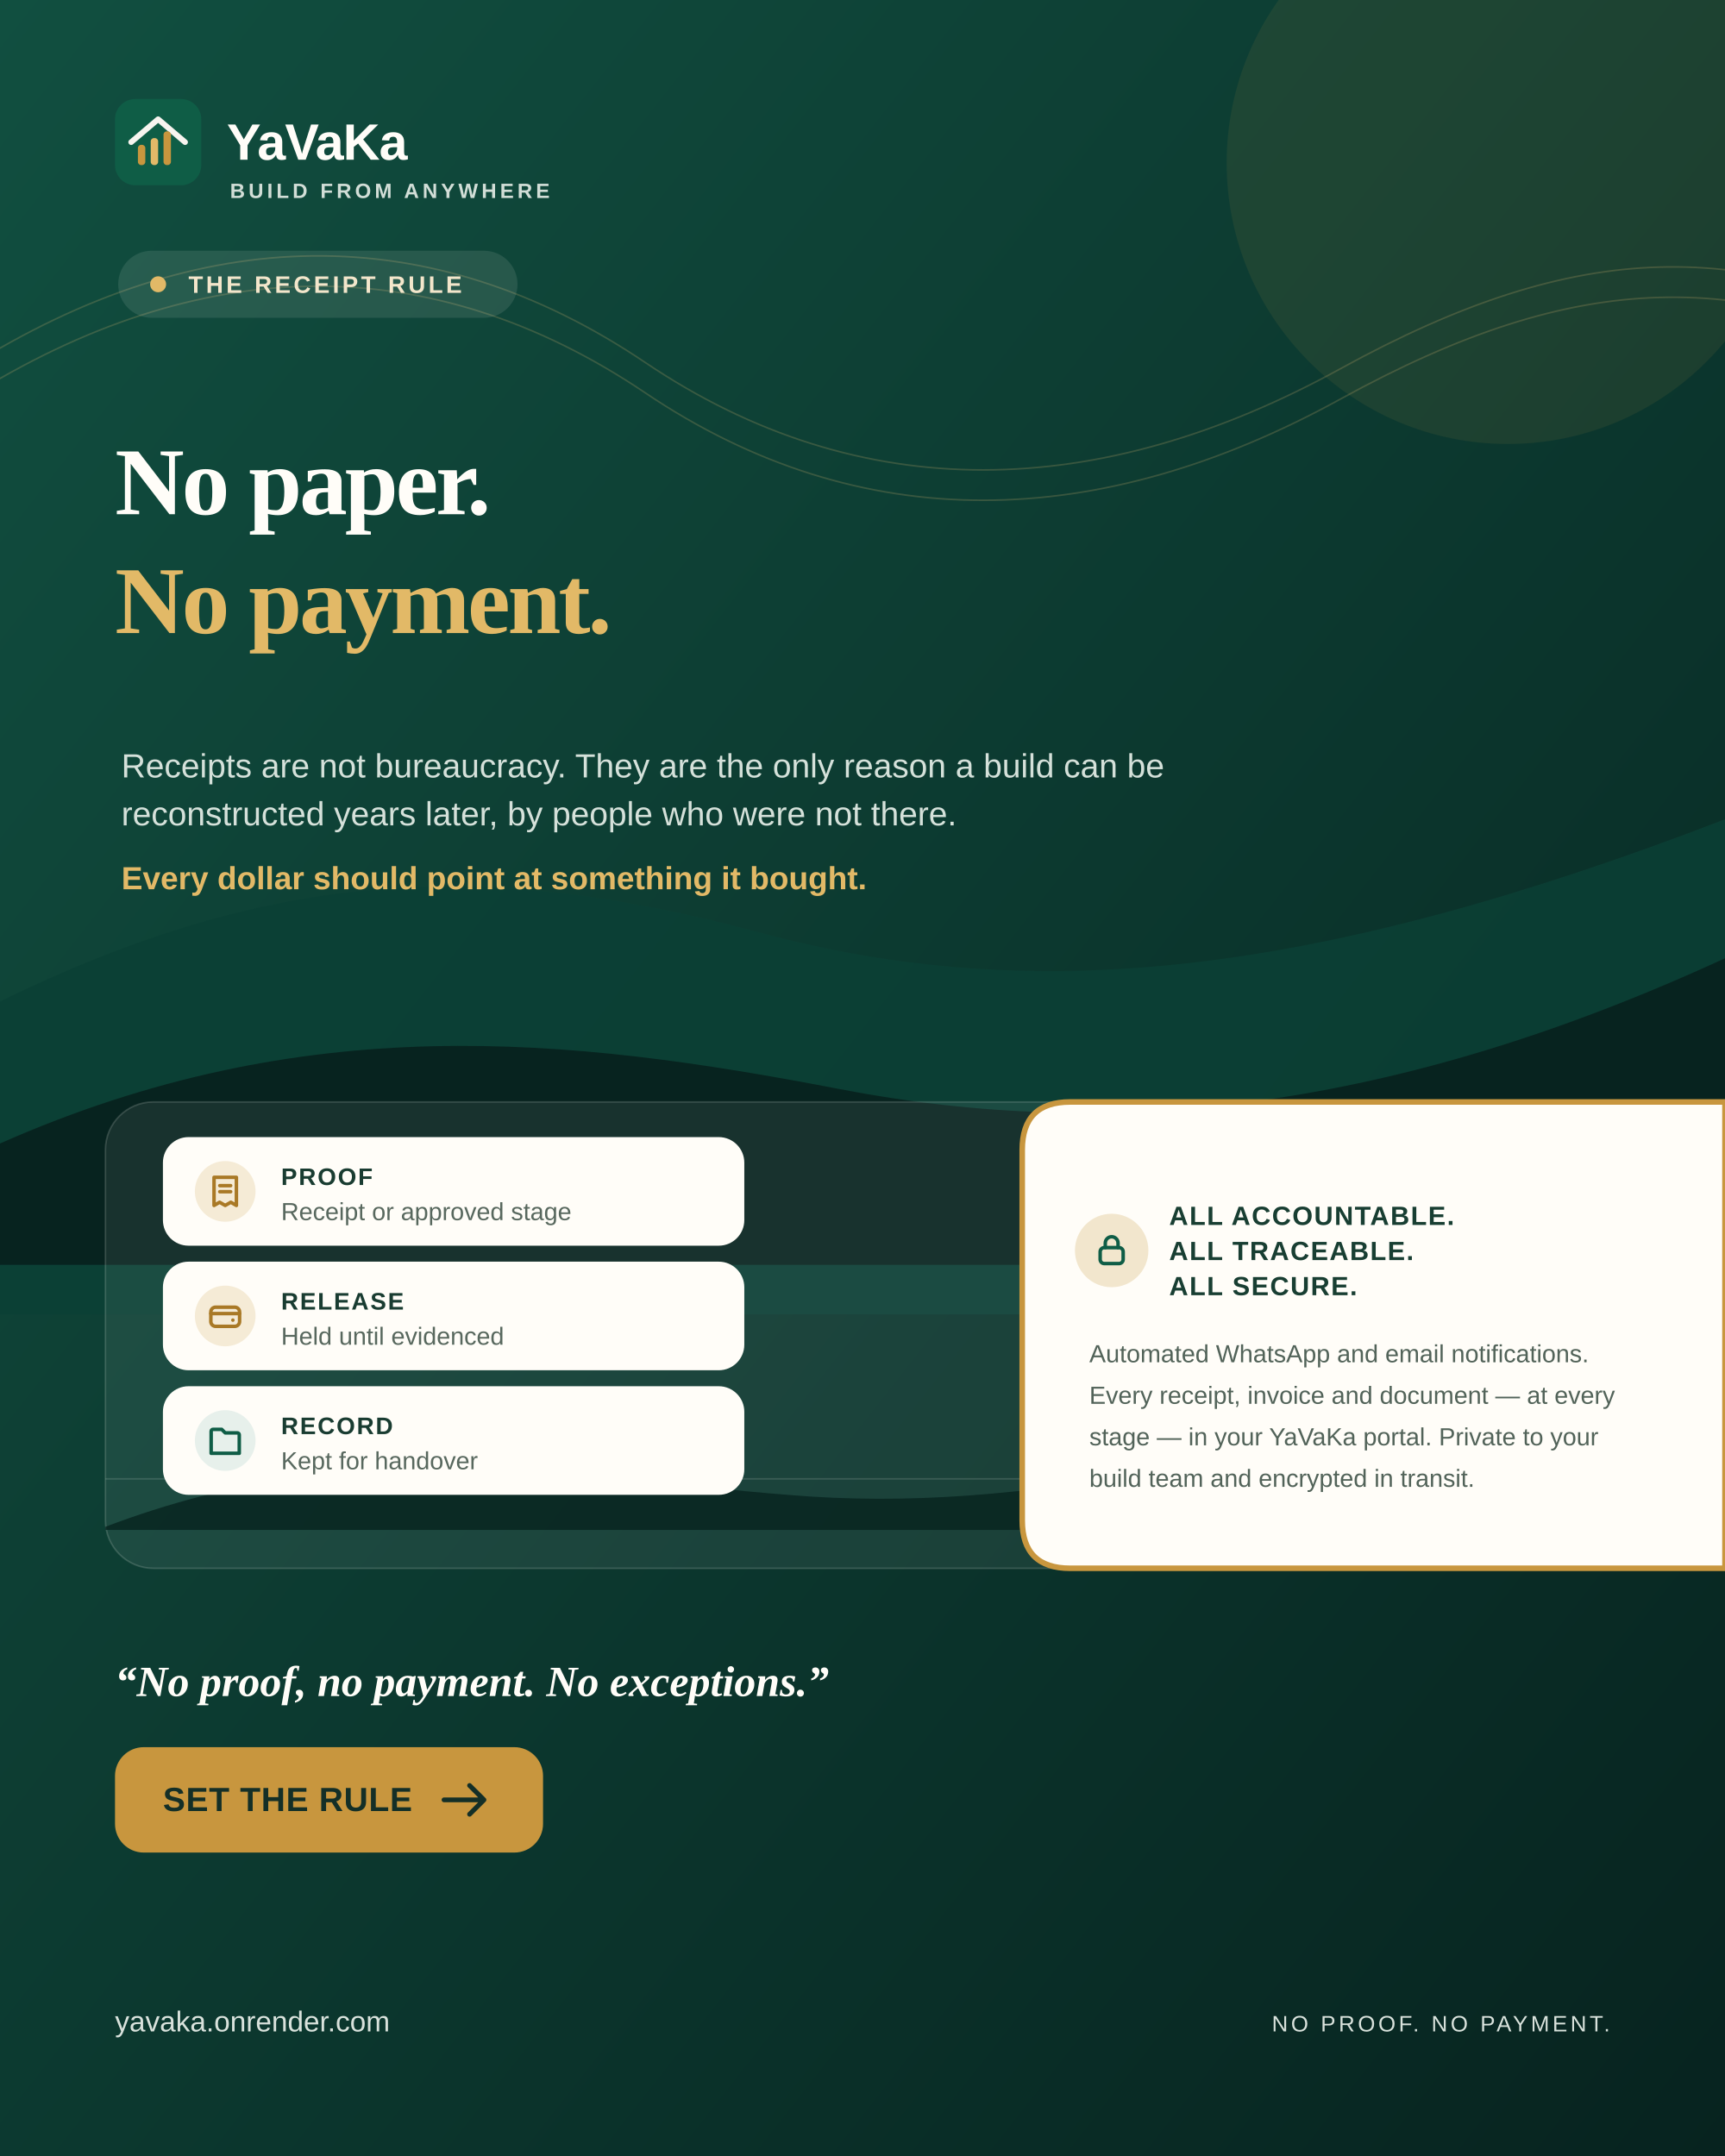
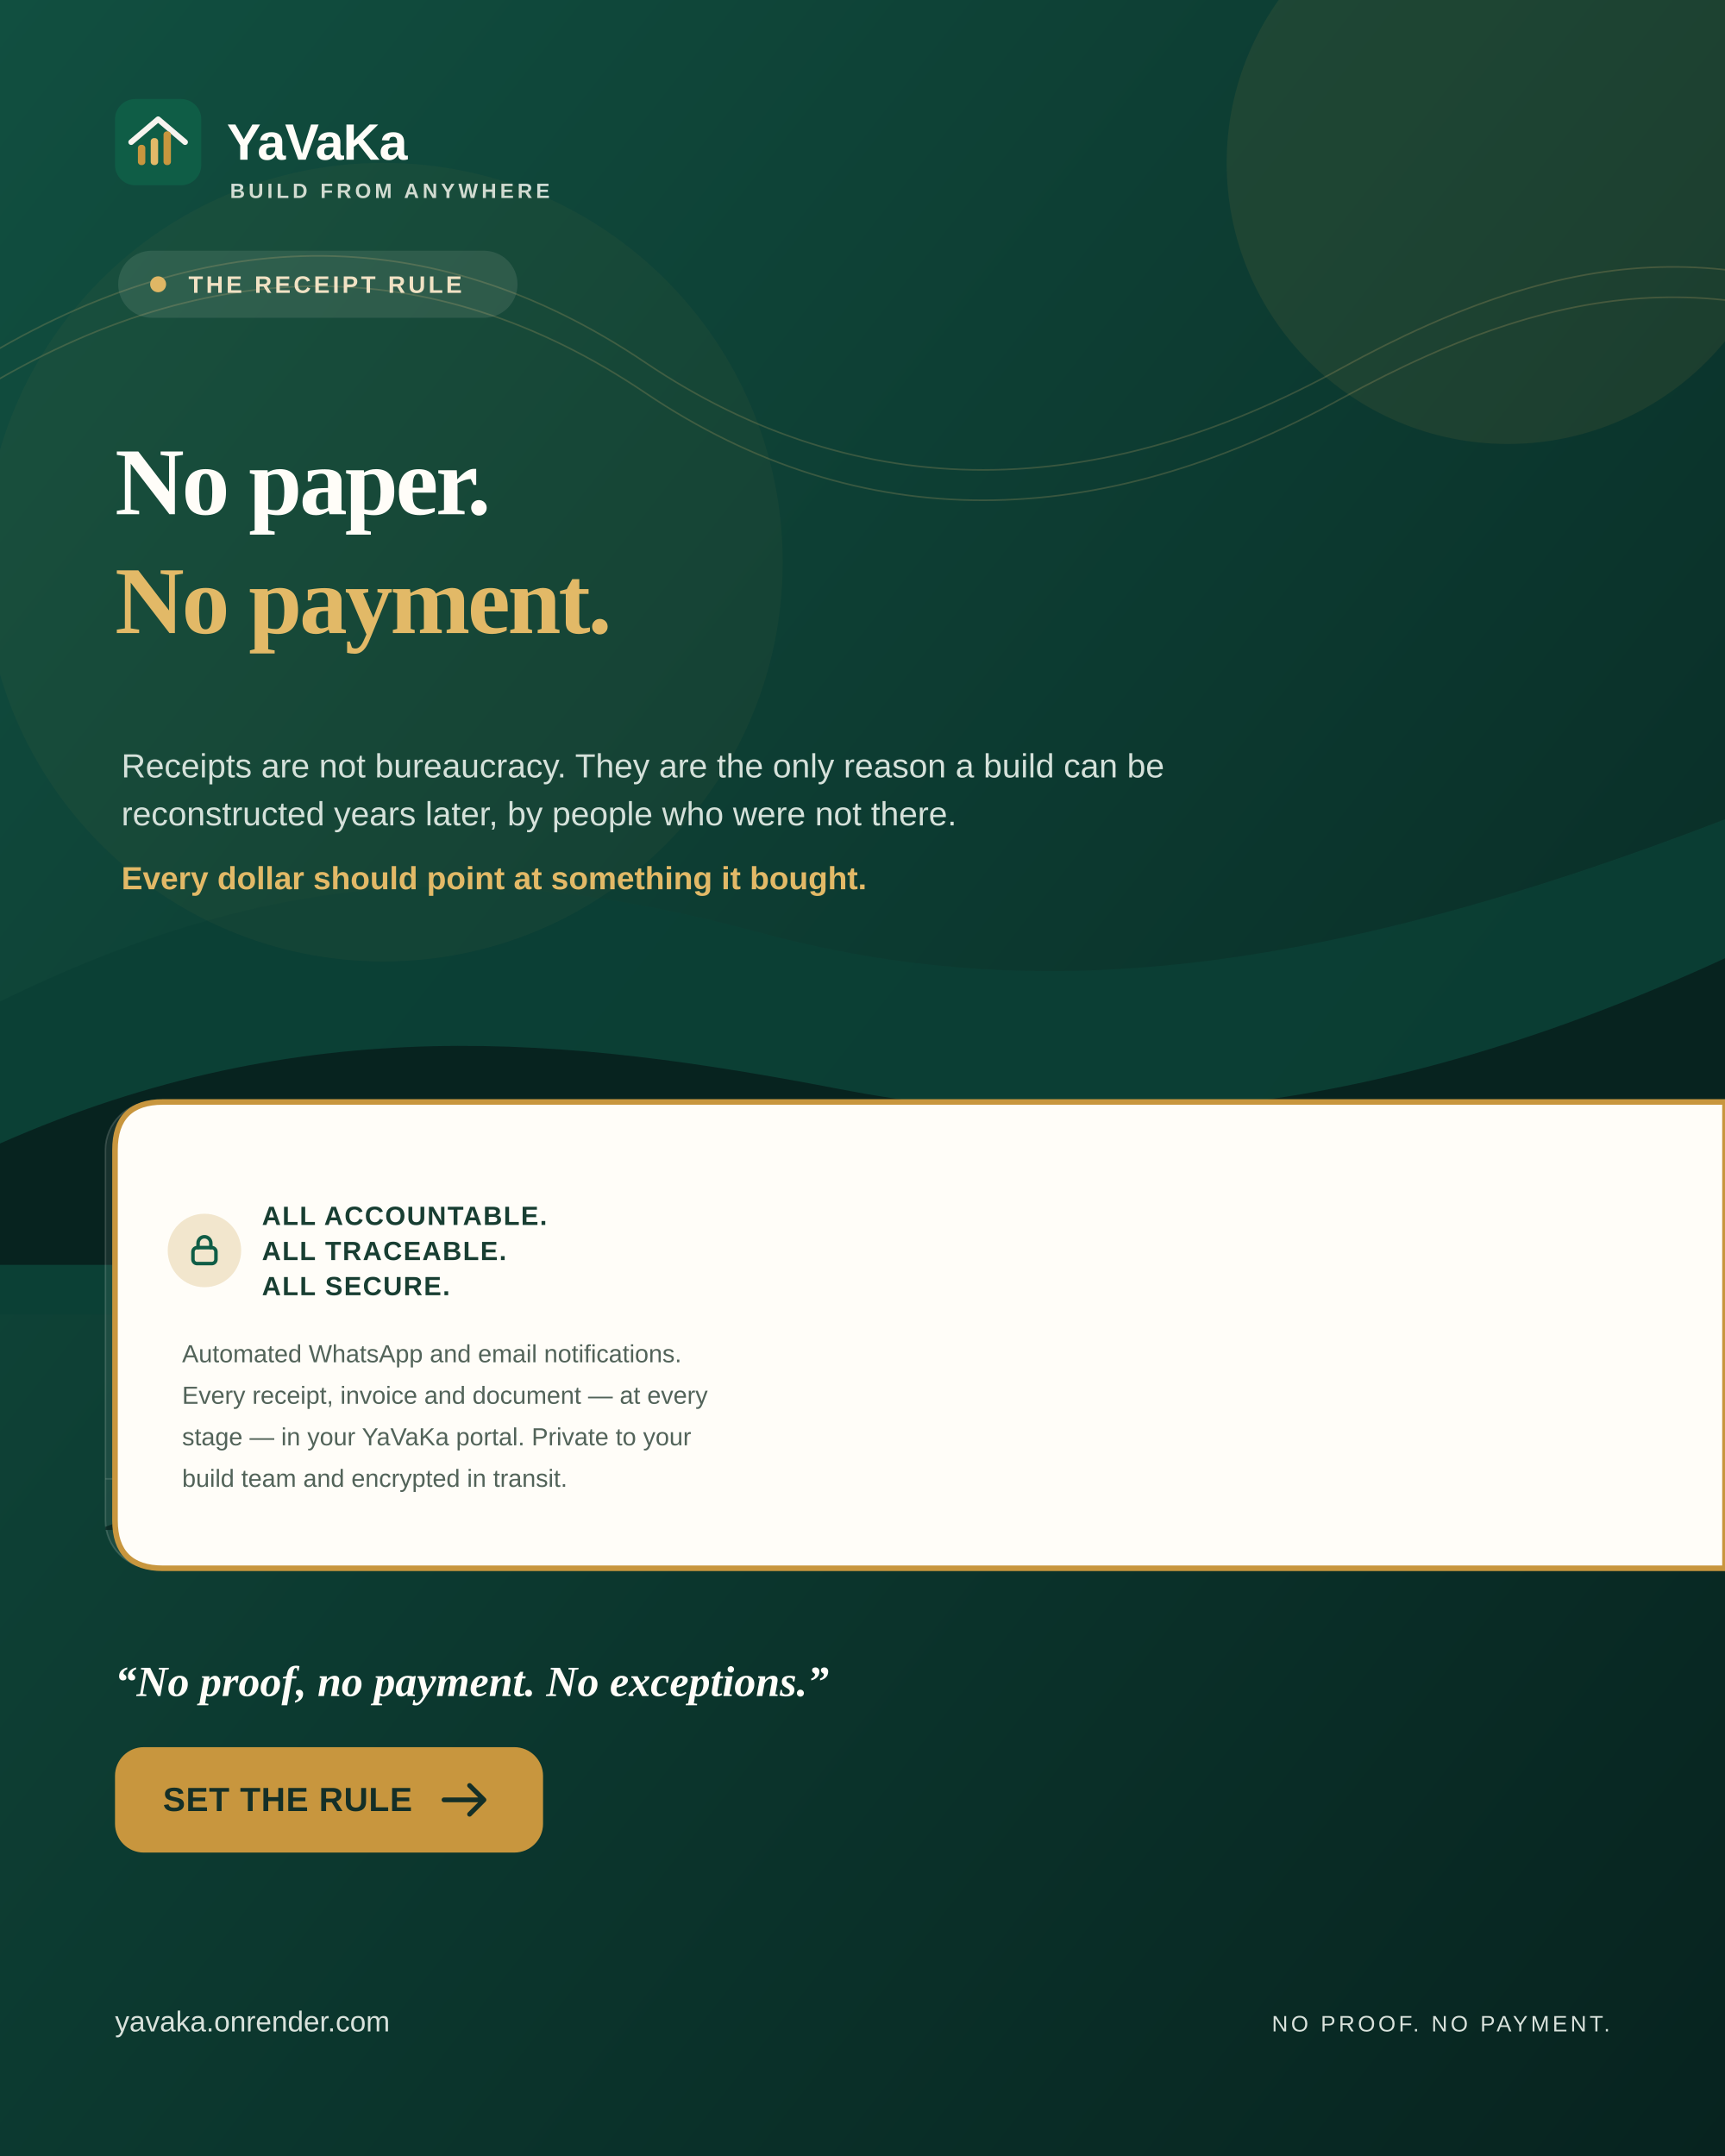
<svg xmlns="http://www.w3.org/2000/svg" width="1080" height="1350" viewBox="0 0 1080 1350" role="img" aria-labelledby="title desc">
  <defs>
    <linearGradient id="sky" x1="0" y1="0" x2="1" y2="1">
      <stop offset="0" stop-color="#114f40" />
      <stop offset="1" stop-color="#07231f" />
    </linearGradient>
    <linearGradient id="paper" x1="0" y1="0" x2="1" y2="1">
      <stop offset="0" stop-color="#fbf8f1" />
      <stop offset="1" stop-color="#ece6da" />
    </linearGradient>
    <filter id="shadow" x="-20%" y="-20%" width="140%" height="150%">
      <feDropShadow dx="0" dy="18" stdDeviation="18" flood-color="#16372d" flood-opacity=".15" />
    </filter>
  </defs>
  <rect x="0" y="0" width="1080" height="1350" fill="url(#sky)" />
  <circle cx="944" cy="102" r="176" fill="#c8963e" opacity=".09" />
  <path d="M0 627c172-84 305-89 476-43s347 28 604-71v310H0Z" fill="#0b4035" opacity=".85" />
  <path d="M0 716c190-84 355-67 526-34s348 13 554-82v192H0Z" fill="#07231f" />
  <g fill="none" stroke="#d8b36d" stroke-opacity=".22">
    <path d="M-20 230c145-91 289-94 424-3s284 87 435 4 253-82 387-15" />
    <path d="M-20 249c145-91 289-94 424-3s284 87 435 4 253-82 387-15" />
  </g>
  <rect x="72" y="62" width="54" height="54" rx="12.66" fill="#0F5D46" />
  <path d="M82.12 89.0 L99.0 74.66 L115.88 89.0" fill="none" stroke="#F7F4EF" stroke-width="3.54" stroke-linecap="round" stroke-linejoin="round" />
  <rect x="86.34" y="90.69" width="4.64" height="12.66" rx="2.02" fill="#C8963E" />
  <rect x="94.36" y="86.47" width="4.64" height="16.88" rx="2.02" fill="#E3B968" />
  <rect x="102.38" y="82.25" width="4.64" height="21.09" rx="2.02" fill="#C8963E" />
  <text x="142" y="100" fill="#fffdf8" font-family="Arial, Helvetica, sans-serif" font-size="32" font-weight="700" letter-spacing="-0.5">YaVaKa</text>
  <text x="144" y="124" fill="#d2ded7" font-family="Arial, Helvetica, sans-serif" font-size="13" font-weight="700" letter-spacing="2.2">BUILD FROM ANYWHERE</text>
  <rect x="74" y="157" width="250" height="42" rx="21.0" fill="#fffdf8" opacity="0.1" />
  <circle cx="99" cy="178.0" r="5" fill="#e2b967" />
  <text x="118" y="183.4" fill="#f3e6cb" font-family="Arial, Helvetica, sans-serif" font-size="15" font-weight="700" letter-spacing="1.8">THE RECEIPT RULE</text>
+   <circle cx="240" cy="352" r="250" fill="#c8963e" opacity=".05" />
  <text x="72" y="322" fill="#fffdf8" font-family="Georgia, 'Times New Roman', serif" font-size="60" font-weight="700" letter-spacing="-1.56">No paper.</text>
  <text x="72" y="396.4" fill="#e2b967" font-family="Georgia, 'Times New Roman', serif" font-size="60" font-weight="700" letter-spacing="-1.56">No payment.</text>
  <text x="76" y="486.8" fill="#d5e1da" font-family="Arial, Helvetica, sans-serif" font-size="21" font-weight="400">Receipts are not bureaucracy. They are the only reason a build can be</text>
  <text x="76" y="516.8" fill="#d5e1da" font-family="Arial, Helvetica, sans-serif" font-size="21" font-weight="400">reconstructed years later, by people who were not there.</text>
  <text x="76" y="556.8" fill="#e2b967" font-family="Arial, Helvetica, sans-serif" font-size="20" font-weight="700">Every dollar should point at something it bought.</text>
  <rect x="66" y="690" width="948" height="292" rx="30" fill="#ffffff" opacity="0.07" />
  <rect x="66" y="690" width="948" height="292" rx="30" fill="none" stroke="#fffdf8" stroke-width="1" opacity="0.16" />
  <path d="M66 926h948" stroke="#fffdf8" stroke-opacity=".13" />
  <path d="M66 956c161-61 287-31 427-20 152 13 294-27 521-81v103H66Z" fill="#07231f" opacity=".82" />
  <rect x="102" y="712" width="364" height="68" rx="16" fill="#fffdf8" />
  <circle cx="141" cy="746.0" r="19" fill="#f5ebd6" />
  <g transform="translate(129 734.0)" fill="none" stroke="#a97926" stroke-width="2.2" stroke-linecap="round" stroke-linejoin="round">
    <path d="M5 3.2h14v17.6l-3.5-2-3.5 2-3.5-2L5 20.8Z" />
    <path d="M8.6 8.4h6.8M8.6 12.2h6.8" />
  </g>
  <text x="176" y="742" fill="#193c31" font-family="Arial, Helvetica, sans-serif" font-size="15" font-weight="700" letter-spacing="1">PROOF</text>
  <text x="176" y="764" fill="#58685e" font-family="Arial, Helvetica, sans-serif" font-size="15.5" font-weight="400">Receipt or approved stage</text>
  <rect x="102" y="790" width="364" height="68" rx="16" fill="#fffdf8" />
  <circle cx="141" cy="824.0" r="19" fill="#f5ebd6" />
  <g transform="translate(129 812.0)" fill="none" stroke="#a97926" stroke-width="2.2" stroke-linecap="round" stroke-linejoin="round">
    <rect x="3" y="6.5" width="18" height="12" rx="3" />
    <path d="M3 10.5h18" />
    <circle cx="16.8" cy="14.6" r="1.1" fill="#a97926" stroke="none" />
  </g>
  <text x="176" y="820" fill="#193c31" font-family="Arial, Helvetica, sans-serif" font-size="15" font-weight="700" letter-spacing="1">RELEASE</text>
  <text x="176" y="842" fill="#58685e" font-family="Arial, Helvetica, sans-serif" font-size="15.5" font-weight="400">Held until evidenced</text>
  <rect x="102" y="868" width="364" height="68" rx="16" fill="#fffdf8" />
  <circle cx="141" cy="902.0" r="19" fill="#e7f0eb" />
  <g transform="translate(129 890.0)" fill="none" stroke="#0f5d46" stroke-width="2.2" stroke-linecap="round" stroke-linejoin="round">
    <path d="M3.2 20V6.2a1.2 1.2 0 0 1 1.2-1.2h5.4l2.2 2.2h7.6a1.2 1.2 0 0 1 1.2 1.2V20Z" />
  </g>
  <text x="176" y="898" fill="#193c31" font-family="Arial, Helvetica, sans-serif" font-size="15" font-weight="700" letter-spacing="1">RECORD</text>
  <text x="176" y="920" fill="#58685e" font-family="Arial, Helvetica, sans-serif" font-size="15.5" font-weight="400">Kept for handover</text>
-   <path d="M1080 690 H670 Q640 690 640 720 V952 Q640 982 670 982 H1080 Z" fill="#fffdf8" stroke="#c8963e" stroke-width="3.5" />
-   <circle cx="696" cy="783.0" r="23" fill="#f2e6cd" />
-   <g transform="translate(684 771.0)" fill="none" stroke="#0f5d46" stroke-width="2.2" stroke-linecap="round" stroke-linejoin="round">
+   <path d="M1080 690 H102 Q72 690 72 720 V952 Q72 982 102 982 H1080 Z" fill="#fffdf8" stroke="#c8963e" stroke-width="3.5" />
+   <circle cx="128" cy="783.0" r="23" fill="#f2e6cd" />
+   <g transform="translate(116 771.0)" fill="none" stroke="#0f5d46" stroke-width="2.2" stroke-linecap="round" stroke-linejoin="round">
    <rect x="4.8" y="10.2" width="14.4" height="10" rx="2.6" />
    <path d="M8 10.2V7.4a4 4 0 0 1 8 0v2.8" />
  </g>
-   <text x="732" y="767.0" fill="#183e32" font-family="Arial, Helvetica, sans-serif" font-size="16.5" font-weight="700" letter-spacing="0.8">ALL ACCOUNTABLE.</text>
-   <text x="732" y="789.0" fill="#183e32" font-family="Arial, Helvetica, sans-serif" font-size="16.5" font-weight="700" letter-spacing="0.8">ALL TRACEABLE.</text>
-   <text x="732" y="811.0" fill="#183e32" font-family="Arial, Helvetica, sans-serif" font-size="16.5" font-weight="700" letter-spacing="0.8">ALL SECURE.</text>
-   <text x="682" y="853.0" fill="#526359" font-family="Arial, Helvetica, sans-serif" font-size="15.5" font-weight="400">Automated WhatsApp and email notifications.</text>
-   <text x="682" y="879.0" fill="#526359" font-family="Arial, Helvetica, sans-serif" font-size="15.5" font-weight="400">Every receipt, invoice and document — at every</text>
-   <text x="682" y="905.0" fill="#526359" font-family="Arial, Helvetica, sans-serif" font-size="15.5" font-weight="400">stage — in your YaVaKa portal. Private to your</text>
-   <text x="682" y="931.0" fill="#526359" font-family="Arial, Helvetica, sans-serif" font-size="15.5" font-weight="400">build team and encrypted in transit.</text>
+   <text x="164" y="767.0" fill="#183e32" font-family="Arial, Helvetica, sans-serif" font-size="16.5" font-weight="700" letter-spacing="0.8">ALL ACCOUNTABLE.</text>
+   <text x="164" y="789.0" fill="#183e32" font-family="Arial, Helvetica, sans-serif" font-size="16.5" font-weight="700" letter-spacing="0.8">ALL TRACEABLE.</text>
+   <text x="164" y="811.0" fill="#183e32" font-family="Arial, Helvetica, sans-serif" font-size="16.5" font-weight="700" letter-spacing="0.8">ALL SECURE.</text>
+   <text x="114" y="853.0" fill="#526359" font-family="Arial, Helvetica, sans-serif" font-size="15.5" font-weight="400">Automated WhatsApp and email notifications.</text>
+   <text x="114" y="879.0" fill="#526359" font-family="Arial, Helvetica, sans-serif" font-size="15.5" font-weight="400">Every receipt, invoice and document — at every</text>
+   <text x="114" y="905.0" fill="#526359" font-family="Arial, Helvetica, sans-serif" font-size="15.5" font-weight="400">stage — in your YaVaKa portal. Private to your</text>
+   <text x="114" y="931.0" fill="#526359" font-family="Arial, Helvetica, sans-serif" font-size="15.5" font-weight="400">build team and encrypted in transit.</text>
  <text x="72" y="1062" fill="#fffdf8" font-family="Georgia, 'Times New Roman', serif" font-size="27" font-weight="700" font-style="italic">“No proof, no payment. No exceptions.”</text>
  <rect x="72" y="1094" width="268" height="66" rx="18" fill="#c8963e" />
  <text x="102" y="1134.0" fill="#142f27" font-family="Arial, Helvetica, sans-serif" font-size="21" font-weight="700" letter-spacing="0.4">SET THE RULE</text>
  <path d="M278 1127.0h25m-9-9 9 9-9 9" fill="none" stroke="#142f27" stroke-width="3" stroke-linecap="round" stroke-linejoin="round" />
  <text x="72" y="1272" fill="#d9e2dc" font-family="Arial, Helvetica, sans-serif" font-size="18" font-weight="400">yavaka.onrender.com</text>
  <text x="1008" y="1272" fill="#d9e2dc" font-family="Arial, Helvetica, sans-serif" font-size="14" font-weight="400" letter-spacing="1.9" text-anchor="end">NO PROOF. NO PAYMENT.</text>
</svg>
